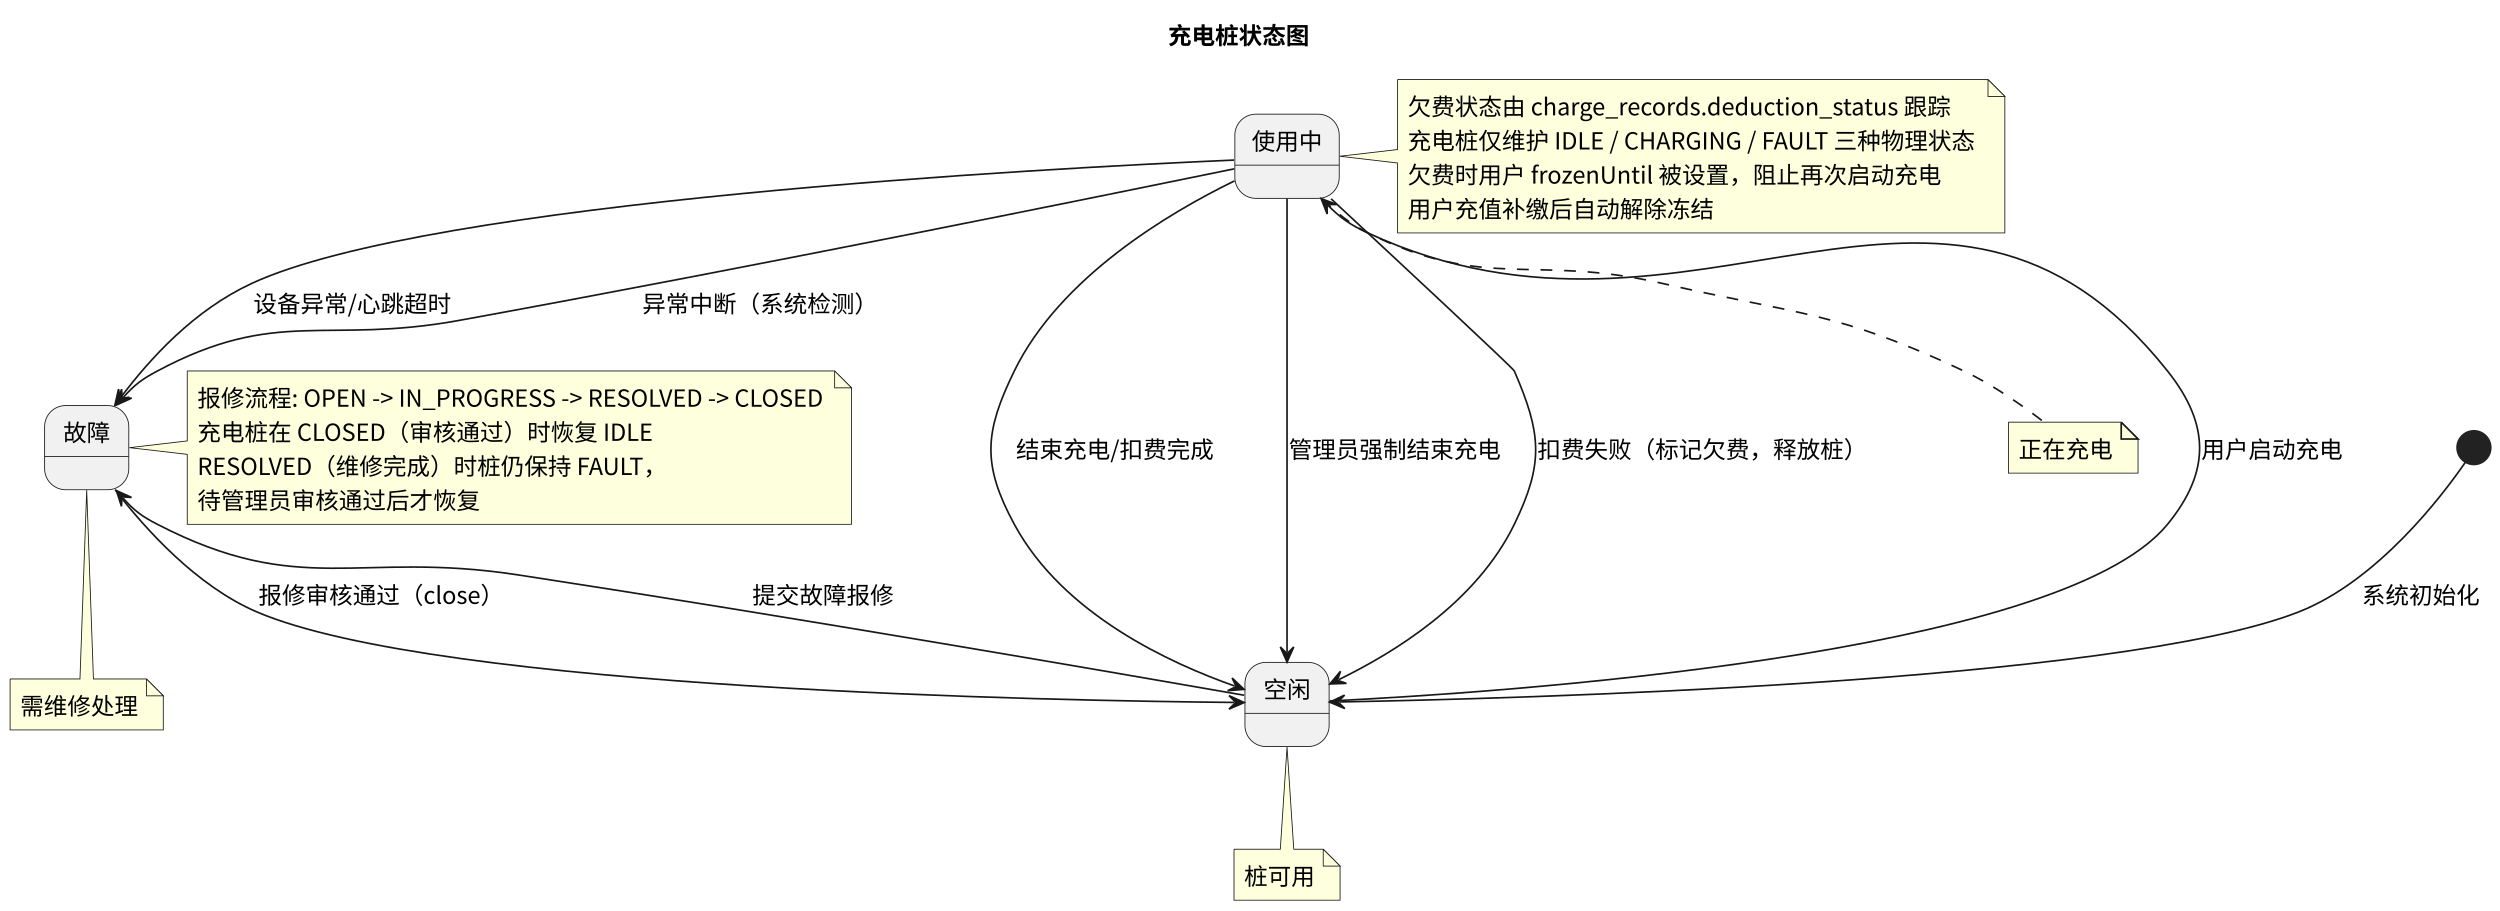
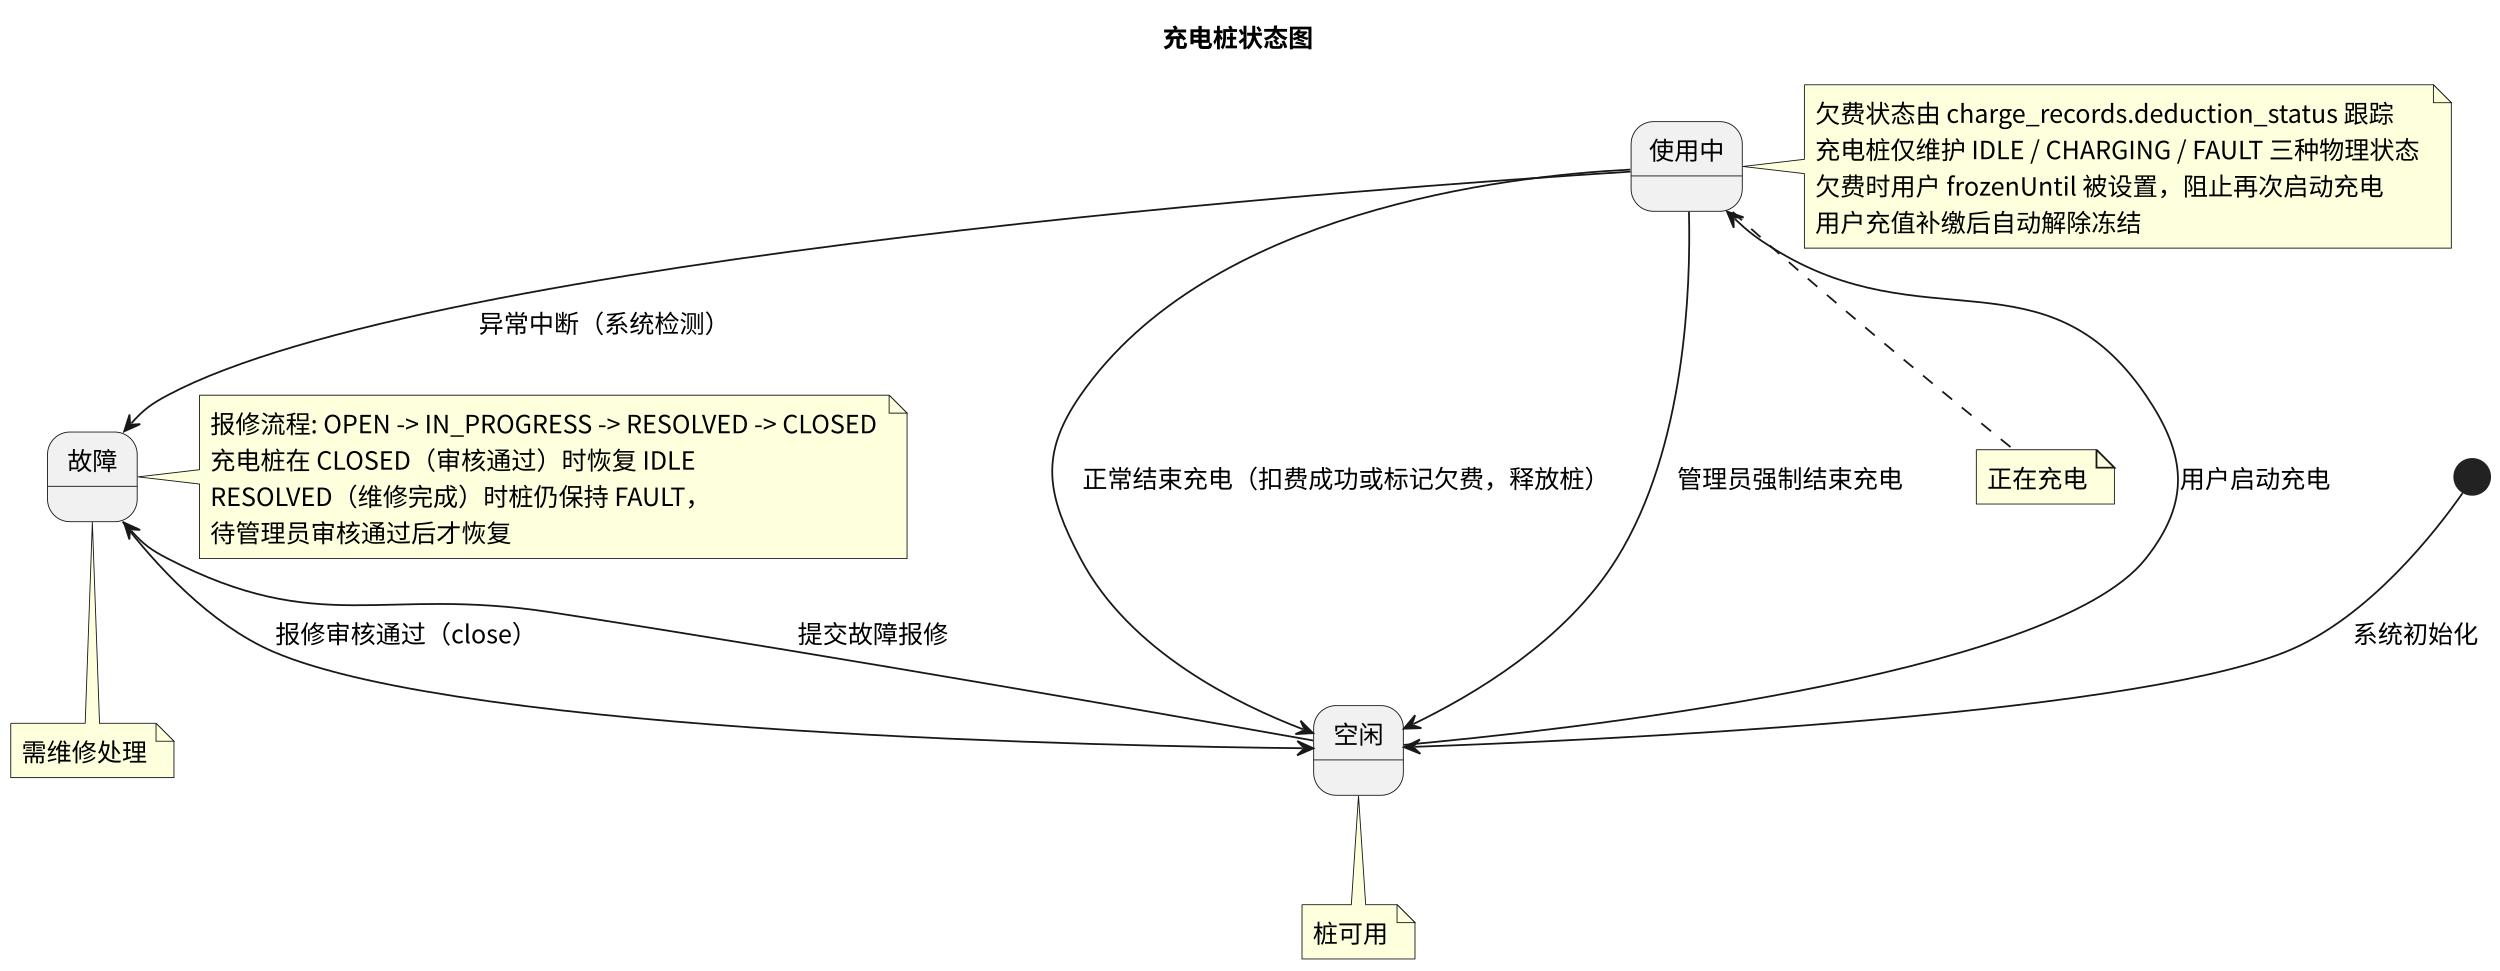
- <svg xmlns="http://www.w3.org/2000/svg" contentStyleType="text/css" data-diagram-type="STATE" height="541px" preserveAspectRatio="none" style="width:1485px;height:541px;background:#FFFFFF;" version="1.1" viewBox="0 0 1485 541" width="1485px" zoomAndPan="magnify">
+ <svg xmlns="http://www.w3.org/2000/svg" contentStyleType="text/css" data-diagram-type="STATE" height="541px" preserveAspectRatio="none" style="width:1394px;height:541px;background:#FFFFFF;" version="1.1" viewBox="0 0 1394 541" width="1394px" zoomAndPan="magnify">
  <defs />
  <g>
    <g class="title" data-source-line="3">
-       <text fill="#000000" font-family="Noto Sans CJK SC" font-size="14" font-weight="bold" lengthAdjust="spacing" textLength="84" x="693.75" y="26.24">充电桩状态图</text>
+       <text fill="#000000" font-family="Noto Sans CJK SC" font-size="14" font-weight="bold" lengthAdjust="spacing" textLength="84" x="648.25" y="26.24">充电桩状态图</text>
    </g>
    <g id="IDLE">
-       <rect fill="#F1F1F1" height="50" rx="12.5" ry="12.5" style="stroke:#181818;stroke-width:0.5;" width="50" x="739.5" y="393.452" />
-       <line style="stroke:#181818;stroke-width:0.5;" x1="739.5" x2="789.5" y1="423.724" y2="423.724" />
-       <text fill="#000000" font-family="Noto Sans CJK SC" font-size="14" lengthAdjust="spacing" textLength="28" x="750.5" y="414.692">空闲</text>
+       <rect fill="#F1F1F1" height="50" rx="12.5" ry="12.5" style="stroke:#181818;stroke-width:0.5;" width="50" x="732.5" y="393.452" />
+       <line style="stroke:#181818;stroke-width:0.5;" x1="732.5" x2="782.5" y1="423.724" y2="423.724" />
+       <text fill="#000000" font-family="Noto Sans CJK SC" font-size="14" lengthAdjust="spacing" textLength="28" x="743.5" y="414.692">空闲</text>
    </g>
    <g id="CHARGING">
-       <rect fill="#F1F1F1" height="50" rx="12.5" ry="12.5" style="stroke:#181818;stroke-width:0.5;" width="62" x="733.5" y="67.822" />
-       <line style="stroke:#181818;stroke-width:0.5;" x1="733.5" x2="795.5" y1="98.094" y2="98.094" />
-       <text fill="#000000" font-family="Noto Sans CJK SC" font-size="14" lengthAdjust="spacing" textLength="42" x="743.5" y="89.062">使用中</text>
+       <rect fill="#F1F1F1" height="50" rx="12.5" ry="12.5" style="stroke:#181818;stroke-width:0.5;" width="62" x="909.5" y="67.822" />
+       <line style="stroke:#181818;stroke-width:0.5;" x1="909.5" x2="971.5" y1="98.094" y2="98.094" />
+       <text fill="#000000" font-family="Noto Sans CJK SC" font-size="14" lengthAdjust="spacing" textLength="42" x="919.5" y="89.062">使用中</text>
    </g>
    <g id="FAULT">
      <rect fill="#F1F1F1" height="50" rx="12.5" ry="12.5" style="stroke:#181818;stroke-width:0.5;" width="50" x="26.5" y="240.902" />
      <line style="stroke:#181818;stroke-width:0.5;" x1="26.5" x2="76.5" y1="271.174" y2="271.174" />
      <text fill="#000000" font-family="Noto Sans CJK SC" font-size="14" lengthAdjust="spacing" textLength="28" x="37.5" y="262.142">故障</text>
    </g>
-     <ellipse cx="1469.5" cy="265.902" fill="#222222" rx="10" ry="10" style="stroke:#222222;stroke-width:1;" />
-     <g class="entity" data-entity="GMN2" data-source-line="19" data-uid="ent0003" id="entity_GMN2">
-       <path d="M733,504.452 L733,534.724 A0,0 0 0 0 733,534.724 L796,534.724 A0,0 0 0 0 796,534.724 L796,514.452 L786,504.452 L768.5,504.452 L764.5,443.702 L760.5,504.452 L733,504.452 A0,0 0 0 0 733,504.452" fill="#FEFFDD" style="stroke:#181818;stroke-width:0.5;" />
-       <path d="M786,504.452 L786,514.452 L796,514.452 L786,504.452" fill="#FEFFDD" style="stroke:#181818;stroke-width:0.5;" />
-       <text fill="#000000" font-family="Noto Sans CJK SC" font-size="14" lengthAdjust="spacing" textLength="42" x="739" y="525.692">桩可用</text>
+     <ellipse cx="1378.5" cy="265.902" fill="#222222" rx="10" ry="10" style="stroke:#222222;stroke-width:1;" />
+     <g class="entity" data-entity="GMN2" data-source-line="17" data-uid="ent0003" id="entity_GMN2">
+       <path d="M726,504.452 L726,534.724 A0,0 0 0 0 726,534.724 L789,534.724 A0,0 0 0 0 789,534.724 L789,514.452 L779,504.452 L761.5,504.452 L757.5,443.702 L753.5,504.452 L726,504.452 A0,0 0 0 0 726,504.452" fill="#FEFFDD" style="stroke:#181818;stroke-width:0.5;" />
+       <path d="M779,504.452 L779,514.452 L789,514.452 L779,504.452" fill="#FEFFDD" style="stroke:#181818;stroke-width:0.5;" />
+       <text fill="#000000" font-family="Noto Sans CJK SC" font-size="14" lengthAdjust="spacing" textLength="42" x="732" y="525.692">桩可用</text>
    </g>
-     <g class="entity" data-entity="GMN5" data-source-line="20" data-uid="ent0006" id="entity_GMN5">
-       <path d="M1193,250.772 L1193,281.044 L1270,281.044 L1270,260.772 L1260,250.772 L1193,250.772" fill="#FEFFDD" style="stroke:#181818;stroke-width:0.5;" />
-       <path d="M1260,250.772 L1260,260.772 L1270,260.772 L1260,250.772" fill="#FEFFDD" style="stroke:#181818;stroke-width:1;" />
-       <text fill="#000000" font-family="Noto Sans CJK SC" font-size="14" lengthAdjust="spacing" textLength="56" x="1199" y="272.012">正在充电</text>
+     <g class="entity" data-entity="GMN5" data-source-line="18" data-uid="ent0006" id="entity_GMN5">
+       <path d="M1102,250.772 L1102,281.044 L1179,281.044 L1179,260.772 L1169,250.772 L1102,250.772" fill="#FEFFDD" style="stroke:#181818;stroke-width:0.5;" />
+       <path d="M1169,250.772 L1169,260.772 L1179,260.772 L1169,250.772" fill="#FEFFDD" style="stroke:#181818;stroke-width:1;" />
+       <text fill="#000000" font-family="Noto Sans CJK SC" font-size="14" lengthAdjust="spacing" textLength="56" x="1108" y="272.012">正在充电</text>
    </g>
-     <g class="entity" data-entity="GMN8" data-source-line="21" data-uid="ent0009" id="entity_GMN8">
+     <g class="entity" data-entity="GMN8" data-source-line="19" data-uid="ent0009" id="entity_GMN8">
      <path d="M6,403.312 L6,433.584 A0,0 0 0 0 6,433.584 L97,433.584 A0,0 0 0 0 97,433.584 L97,413.312 L87,403.312 L55.5,403.312 L51.5,291.092 L47.5,403.312 L6,403.312 A0,0 0 0 0 6,403.312" fill="#FEFFDD" style="stroke:#181818;stroke-width:0.5;" />
      <path d="M87,403.312 L87,413.312 L97,413.312 L87,403.312" fill="#FEFFDD" style="stroke:#181818;stroke-width:0.5;" />
      <text fill="#000000" font-family="Noto Sans CJK SC" font-size="14" lengthAdjust="spacing" textLength="70" x="12" y="424.552">需维修处理</text>
    </g>
-     <g class="entity" data-entity="GMN11" data-source-line="23" data-uid="ent0012" id="entity_GMN11">
-       <path d="M830.13,47.272 L830.13,88.822 L795.73,92.822 L830.13,96.822 L830.13,138.36 A0,0 0 0 0 830.13,138.36 L1190.867,138.36 A0,0 0 0 0 1190.867,138.36 L1190.867,57.272 L1180.867,47.272 L830.13,47.272 A0,0 0 0 0 830.13,47.272" fill="#FEFFDD" style="stroke:#181818;stroke-width:0.5;" />
-       <path d="M1180.867,47.272 L1180.867,57.272 L1190.867,57.272 L1180.867,47.272" fill="#FEFFDD" style="stroke:#181818;stroke-width:0.5;" />
-       <text fill="#000000" font-family="Noto Sans CJK SC" font-size="14" lengthAdjust="spacing" textLength="324.841" x="836.13" y="68.512">欠费状态由 charge_records.deduction_status 跟踪</text>
-       <text fill="#000000" font-family="Noto Sans CJK SC" font-size="14" lengthAdjust="spacing" textLength="339.737" x="836.13" y="88.784">充电桩仅维护 IDLE / CHARGING / FAULT 三种物理状态</text>
-       <text fill="#000000" font-family="Noto Sans CJK SC" font-size="14" lengthAdjust="spacing" textLength="317.421" x="836.13" y="109.056">欠费时用户 frozenUntil 被设置，阻止再次启动充电</text>
-       <text fill="#000000" font-family="Noto Sans CJK SC" font-size="14" lengthAdjust="spacing" textLength="181.999" x="836.13" y="129.328">用户充值补缴后自动解除冻结</text>
+     <g class="entity" data-entity="GMN11" data-source-line="21" data-uid="ent0012" id="entity_GMN11">
+       <path d="M1006.13,47.272 L1006.13,88.822 L971.73,92.822 L1006.13,96.822 L1006.13,138.36 A0,0 0 0 0 1006.13,138.36 L1366.867,138.36 A0,0 0 0 0 1366.867,138.36 L1366.867,57.272 L1356.867,47.272 L1006.13,47.272 A0,0 0 0 0 1006.13,47.272" fill="#FEFFDD" style="stroke:#181818;stroke-width:0.5;" />
+       <path d="M1356.867,47.272 L1356.867,57.272 L1366.867,57.272 L1356.867,47.272" fill="#FEFFDD" style="stroke:#181818;stroke-width:0.5;" />
+       <text fill="#000000" font-family="Noto Sans CJK SC" font-size="14" lengthAdjust="spacing" textLength="324.841" x="1012.13" y="68.512">欠费状态由 charge_records.deduction_status 跟踪</text>
+       <text fill="#000000" font-family="Noto Sans CJK SC" font-size="14" lengthAdjust="spacing" textLength="339.737" x="1012.13" y="88.784">充电桩仅维护 IDLE / CHARGING / FAULT 三种物理状态</text>
+       <text fill="#000000" font-family="Noto Sans CJK SC" font-size="14" lengthAdjust="spacing" textLength="317.421" x="1012.13" y="109.056">欠费时用户 frozenUntil 被设置，阻止再次启动充电</text>
+       <text fill="#000000" font-family="Noto Sans CJK SC" font-size="14" lengthAdjust="spacing" textLength="181.999" x="1012.13" y="129.328">用户充值补缴后自动解除冻结</text>
    </g>
-     <g class="entity" data-entity="GMN14" data-source-line="25" data-uid="ent0015" id="entity_GMN14">
+     <g class="entity" data-entity="GMN14" data-source-line="23" data-uid="ent0015" id="entity_GMN14">
      <path d="M111.23,220.362 L111.23,261.902 L76.85,265.902 L111.23,269.902 L111.23,311.45 A0,0 0 0 0 111.23,311.45 L505.776,311.45 A0,0 0 0 0 505.776,311.45 L505.776,230.362 L495.776,220.362 L111.23,220.362 A0,0 0 0 0 111.23,220.362" fill="#FEFFDD" style="stroke:#181818;stroke-width:0.5;" />
      <path d="M495.776,220.362 L495.776,230.362 L505.776,230.362 L495.776,220.362" fill="#FEFFDD" style="stroke:#181818;stroke-width:0.5;" />
      <text fill="#000000" font-family="Noto Sans CJK SC" font-size="14" lengthAdjust="spacing" textLength="373.546" x="117.23" y="241.602">报修流程: OPEN -&gt; IN_PROGRESS -&gt; RESOLVED -&gt; CLOSED</text>
      <text fill="#000000" font-family="Noto Sans CJK SC" font-size="14" lengthAdjust="spacing" textLength="270.997" x="117.23" y="261.874">充电桩在 CLOSED（审核通过）时恢复 IDLE</text>
      <text fill="#000000" font-family="Noto Sans CJK SC" font-size="14" lengthAdjust="spacing" textLength="282.855" x="117.23" y="282.146">RESOLVED（维修完成）时桩仍保持 FAULT，</text>
      <text fill="#000000" font-family="Noto Sans CJK SC" font-size="14" lengthAdjust="spacing" textLength="167.999" x="117.23" y="302.418">待管理员审核通过后才恢复</text>
    </g>
    <g class="link" data-entity-1=".start." data-entity-2="IDLE" data-source-line="9" data-uid="lnk3" id="link_.start._IDLE">
-       <path d="M1464.36,274.672 C1450.92,294.172 1412.5,344.962 1365.5,363.452 C1258.02,405.732 895.819,415.133 795.769,416.953" fill="none" id="*start*-to-IDLE" style="stroke:#181818;stroke-width:1;" />
-       <polygon fill="#181818" points="789.77,417.062,798.841,420.898,794.769,416.971,798.696,412.899,789.77,417.062" style="stroke:#181818;stroke-width:1;" />
-       <text fill="#000000" font-family="Noto Sans CJK SC" font-size="14" lengthAdjust="spacing" textLength="70" x="1402.95" y="358.692">系统初始化</text>
+       <path d="M1373.14,274.922 C1359.49,294.532 1321.13,344.712 1274.5,363.452 C1183.43,400.042 879.916,413.221 788.876,416.421" fill="none" id="*start*-to-IDLE" style="stroke:#181818;stroke-width:1;" />
+       <polygon fill="#181818" points="782.88,416.632,792.015,420.313,787.877,416.456,791.734,412.318,782.88,416.632" style="stroke:#181818;stroke-width:1;" />
+       <text fill="#000000" font-family="Noto Sans CJK SC" font-size="14" lengthAdjust="spacing" textLength="70" x="1311.88" y="358.692">系统初始化</text>
    </g>
    <g class="link" data-entity-1="IDLE" data-entity-2="CHARGING" data-source-line="10" data-uid="lnk4" id="link_IDLE_CHARGING">
-       <path d="M789.76,416.382 C885.42,411.772 1223.21,390.072 1287.5,311.452 C1313.13,280.112 1312.7,252.052 1287.5,220.362 C1154.16,52.682 1006.89,228.402 812.5,138.362 C802.18,133.582 796.859,129.968 789.019,122.188" fill="none" id="IDLE-to-CHARGING" style="stroke:#181818;stroke-width:1;" />
-       <polygon fill="#181818" points="784.76,117.962,788.331,127.141,788.309,121.484,793.966,121.462,784.76,117.962" style="stroke:#181818;stroke-width:1;" />
-       <text fill="#000000" font-family="Noto Sans CJK SC" font-size="14" lengthAdjust="spacing" textLength="84" x="1307.56" y="272.142">用户启动充电</text>
+       <path d="M782.76,415.342 C868.24,407.632 1144.18,377.902 1196.5,311.452 C1221.54,279.642 1219.28,253.832 1196.5,220.362 C1140.59,138.222 1072.6,191.302 988.5,138.362 C979.46,132.672 974.927,129.288 967.317,122.048" fill="none" id="IDLE-to-CHARGING" style="stroke:#181818;stroke-width:1;" />
+       <polygon fill="#181818" points="962.97,117.912,966.733,127.013,966.592,121.358,972.248,121.217,962.97,117.912" style="stroke:#181818;stroke-width:1;" />
+       <text fill="#000000" font-family="Noto Sans CJK SC" font-size="14" lengthAdjust="spacing" textLength="84" x="1215.44" y="272.142">用户启动充电</text>
    </g>
    <g class="link" data-entity-1="CHARGING" data-entity-2="IDLE" data-source-line="11" data-uid="lnk5" id="link_CHARGING_IDLE">
-       <path d="M733.33,107.432 C694.41,126.372 629.65,164.712 602.5,220.362 C584.75,256.752 583.24,275.842 602.5,311.452 C631.6,365.262 695.543,394.133 733.353,407.493" fill="none" id="CHARGING-to-IDLE" style="stroke:#181818;stroke-width:1;" />
-       <polygon fill="#181818" points="739.01,409.492,731.857,402.722,734.296,407.826,729.192,410.265,739.01,409.492" style="stroke:#181818;stroke-width:1;" />
-       <text fill="#000000" font-family="Noto Sans CJK SC" font-size="14" lengthAdjust="spacing" textLength="117.487" x="603.5" y="272.142">结束充电/扣费完成</text>
+       <path d="M909.05,94.562 C839.62,98.122 673.82,117.512 602.5,220.362 C579.43,253.632 583.61,275.642 602.5,311.452 C629.96,363.492 690.148,392.693 726.568,406.663" fill="none" id="CHARGING-to-IDLE" style="stroke:#181818;stroke-width:1;" />
+       <polygon fill="#181818" points="732.17,408.812,725.199,401.854,727.502,407.021,722.334,409.323,732.17,408.812" style="stroke:#181818;stroke-width:1;" />
+       <text fill="#000000" font-family="Noto Sans CJK SC" font-size="14" lengthAdjust="spacing" textLength="293.999" x="603.5" y="272.142">正常结束充电（扣费成功或标记欠费，释放桩）</text>
    </g>
    <g class="link" data-entity-1="CHARGING" data-entity-2="IDLE" data-source-line="12" data-uid="lnk6" id="link_CHARGING_IDLE">
-       <path d="M764.5,118.142 C764.5,178.262 764.5,327.332 764.5,387.282" fill="none" id="CHARGING-to-IDLE-1" style="stroke:#181818;stroke-width:1;" />
-       <polygon fill="#181818" points="764.5,393.282,768.5,384.282,764.5,388.282,760.5,384.282,764.5,393.282" style="stroke:#181818;stroke-width:1;" />
-       <text fill="#000000" font-family="Noto Sans CJK SC" font-size="14" lengthAdjust="spacing" textLength="125.999" x="765.5" y="272.142">管理员强制结束充电</text>
-     </g>
-     <g class="link" data-entity-1="CHARGING" data-entity-2="IDLE" data-source-line="15" data-uid="lnk9" id="link_CHARGING_IDLE">
-       <path d="M790.67,118.112 C829.72,154.392 898.77,218.672 899.5,220.362 C915.59,257.512 917.2,275.042 899.5,311.452 C876.76,358.212 827.692,387.839 795.312,403.649" fill="none" id="CHARGING-to-IDLE-2" style="stroke:#181818;stroke-width:1;" />
-       <polygon fill="#181818" points="789.92,406.282,799.763,405.928,794.413,404.088,796.252,398.739,789.92,406.282" style="stroke:#181818;stroke-width:1;" />
-       <text fill="#000000" font-family="Noto Sans CJK SC" font-size="14" lengthAdjust="spacing" textLength="195.999" x="913.18" y="272.142">扣费失败（标记欠费，释放桩）</text>
+       <path d="M941.76,118.082 C942.82,160.592 939.84,249.862 901.5,311.452 C872.71,357.702 821.121,387.738 788.121,403.708" fill="none" id="CHARGING-to-IDLE-1" style="stroke:#181818;stroke-width:1;" />
+       <polygon fill="#181818" points="782.72,406.322,792.564,406.002,787.221,404.144,789.079,398.801,782.72,406.322" style="stroke:#181818;stroke-width:1;" />
+       <text fill="#000000" font-family="Noto Sans CJK SC" font-size="14" lengthAdjust="spacing" textLength="125.999" x="935.1" y="272.142">管理员强制结束充电</text>
    </g>
    <g class="link" data-entity-1="CHARGING" data-entity-2="FAULT" data-source-line="13" data-uid="lnk7" id="link_CHARGING_FAULT">
-       <path d="M733.02,95.082 C622.79,99.882 255.23,119.292 149.5,168.362 C115.05,184.352 89.208,212.936 71.828,235.926" fill="none" id="CHARGING-to-FAULT" style="stroke:#181818;stroke-width:1;" />
-       <polygon fill="#181818" points="68.21,240.712,76.828,235.945,71.225,236.723,70.447,231.12,68.21,240.712" style="stroke:#181818;stroke-width:1;" />
-       <text fill="#000000" font-family="Noto Sans CJK SC" font-size="14" lengthAdjust="spacing" textLength="117.487" x="150.5" y="185.602">设备异常/心跳超时</text>
+       <path d="M909.2,95.702 C773.93,104.252 239.83,142.462 93.5,220.362 C84.31,225.262 79.985,228.446 73.225,236.056" fill="none" id="CHARGING-to-FAULT" style="stroke:#181818;stroke-width:1;" />
+       <polygon fill="#181818" points="69.24,240.542,78.208,236.47,72.561,236.804,72.227,231.157,69.24,240.542" style="stroke:#181818;stroke-width:1;" />
+       <text fill="#000000" font-family="Noto Sans CJK SC" font-size="14" lengthAdjust="spacing" textLength="139.999" x="266.9" y="185.602">异常中断（系统检测）</text>
    </g>
-     <g class="link" data-entity-1="CHARGING" data-entity-2="FAULT" data-source-line="14" data-uid="lnk8" id="link_CHARGING_FAULT">
-       <path d="M733.19,100.272 C655.39,116.252 446.99,158.622 272.5,190.362 C193.14,204.792 164.66,182.372 93.5,220.362 C84.31,225.272 79.981,228.453 73.231,236.063" fill="none" id="CHARGING-to-FAULT-1" style="stroke:#181818;stroke-width:1;" />
-       <polygon fill="#181818" points="69.25,240.552,78.215,236.473,72.568,236.811,72.23,231.165,69.25,240.552" style="stroke:#181818;stroke-width:1;" />
-       <text fill="#000000" font-family="Noto Sans CJK SC" font-size="14" lengthAdjust="spacing" textLength="139.999" x="381.51" y="185.602">异常中断（系统检测）</text>
+     <g class="link" data-entity-1="IDLE" data-entity-2="FAULT" data-source-line="14" data-uid="lnk8" id="link_IDLE_FAULT">
+       <path d="M732.17,412.912 C663.77,400.732 469.59,366.492 307.5,341.452 C212.58,326.782 178.82,355.542 93.5,311.452 C84.25,306.672 79.898,303.513 73.148,295.893" fill="none" id="IDLE-to-FAULT" style="stroke:#181818;stroke-width:1;" />
+       <polygon fill="#181818" points="69.17,291.402,72.144,300.791,72.485,295.145,78.132,295.486,69.17,291.402" style="stroke:#181818;stroke-width:1;" />
+       <text fill="#000000" font-family="Noto Sans CJK SC" font-size="14" lengthAdjust="spacing" textLength="84" x="444.75" y="358.692">提交故障报修</text>
    </g>
-     <g class="link" data-entity-1="IDLE" data-entity-2="FAULT" data-source-line="16" data-uid="lnk10" id="link_IDLE_FAULT">
-       <path d="M739.02,412.982 C669.77,400.872 472.27,366.692 307.5,341.452 C212.57,326.902 178.82,355.542 93.5,311.452 C84.25,306.672 79.898,303.513 73.148,295.893" fill="none" id="IDLE-to-FAULT" style="stroke:#181818;stroke-width:1;" />
-       <polygon fill="#181818" points="69.17,291.402,72.144,300.791,72.485,295.145,78.132,295.486,69.17,291.402" style="stroke:#181818;stroke-width:1;" />
-       <text fill="#000000" font-family="Noto Sans CJK SC" font-size="14" lengthAdjust="spacing" textLength="84" x="446.85" y="358.692">提交故障报修</text>
-     </g>
-     <g class="link" data-entity-1="FAULT" data-entity-2="IDLE" data-source-line="17" data-uid="lnk11" id="link_FAULT_IDLE">
-       <path d="M68.41,291.002 C86.3,314.262 116.83,348.152 152.5,363.452 C260.7,409.862 631.36,416.328 733.04,417.248" fill="none" id="FAULT-to-IDLE" style="stroke:#181818;stroke-width:1;" />
-       <polygon fill="#181818" points="739.04,417.302,730.077,413.221,734.04,417.257,730.004,421.22,739.04,417.302" style="stroke:#181818;stroke-width:1;" />
+     <g class="link" data-entity-1="FAULT" data-entity-2="IDLE" data-source-line="15" data-uid="lnk9" id="link_FAULT_IDLE">
+       <path d="M68.41,290.992 C86.3,314.252 116.84,348.132 152.5,363.452 C259.44,409.392 625.81,416.191 726.33,417.211" fill="none" id="FAULT-to-IDLE" style="stroke:#181818;stroke-width:1;" />
+       <polygon fill="#181818" points="732.33,417.272,723.371,413.181,727.33,417.221,723.29,421.18,732.33,417.272" style="stroke:#181818;stroke-width:1;" />
      <text fill="#000000" font-family="Noto Sans CJK SC" font-size="14" lengthAdjust="spacing" textLength="145.907" x="153.5" y="358.692">报修审核通过（close）</text>
    </g>
-     <g class="link" data-entity-1="CHARGING" data-entity-2="GMN5" data-source-line="20" data-uid="lnk7" id="link_CHARGING_GMN5">
-       <path d="M785.37,118.142 C793.14,125.742 802.51,133.432 812.5,138.362 C883.25,173.322 910.6,150.662 987.5,168.362 C1068.23,186.942 1091.61,184.942 1166.5,220.362 C1183.57,228.432 1201.12,240.742 1213.68,250.382" fill="none" id="CHARGING-GMN5" style="stroke:#181818;stroke-width:1;stroke-dasharray:7,7;" />
+     <g class="link" data-entity-1="CHARGING" data-entity-2="GMN5" data-source-line="18" data-uid="lnk7" id="link_CHARGING_GMN5">
+       <path d="M966.17,118.122 C973.33,124.762 981.16,131.912 988.5,138.362 C1035.95,180.082 1093.71,227.202 1122.45,250.402" fill="none" id="CHARGING-GMN5" style="stroke:#181818;stroke-width:1;stroke-dasharray:7,7;" />
    </g>
  </g>
</svg>
